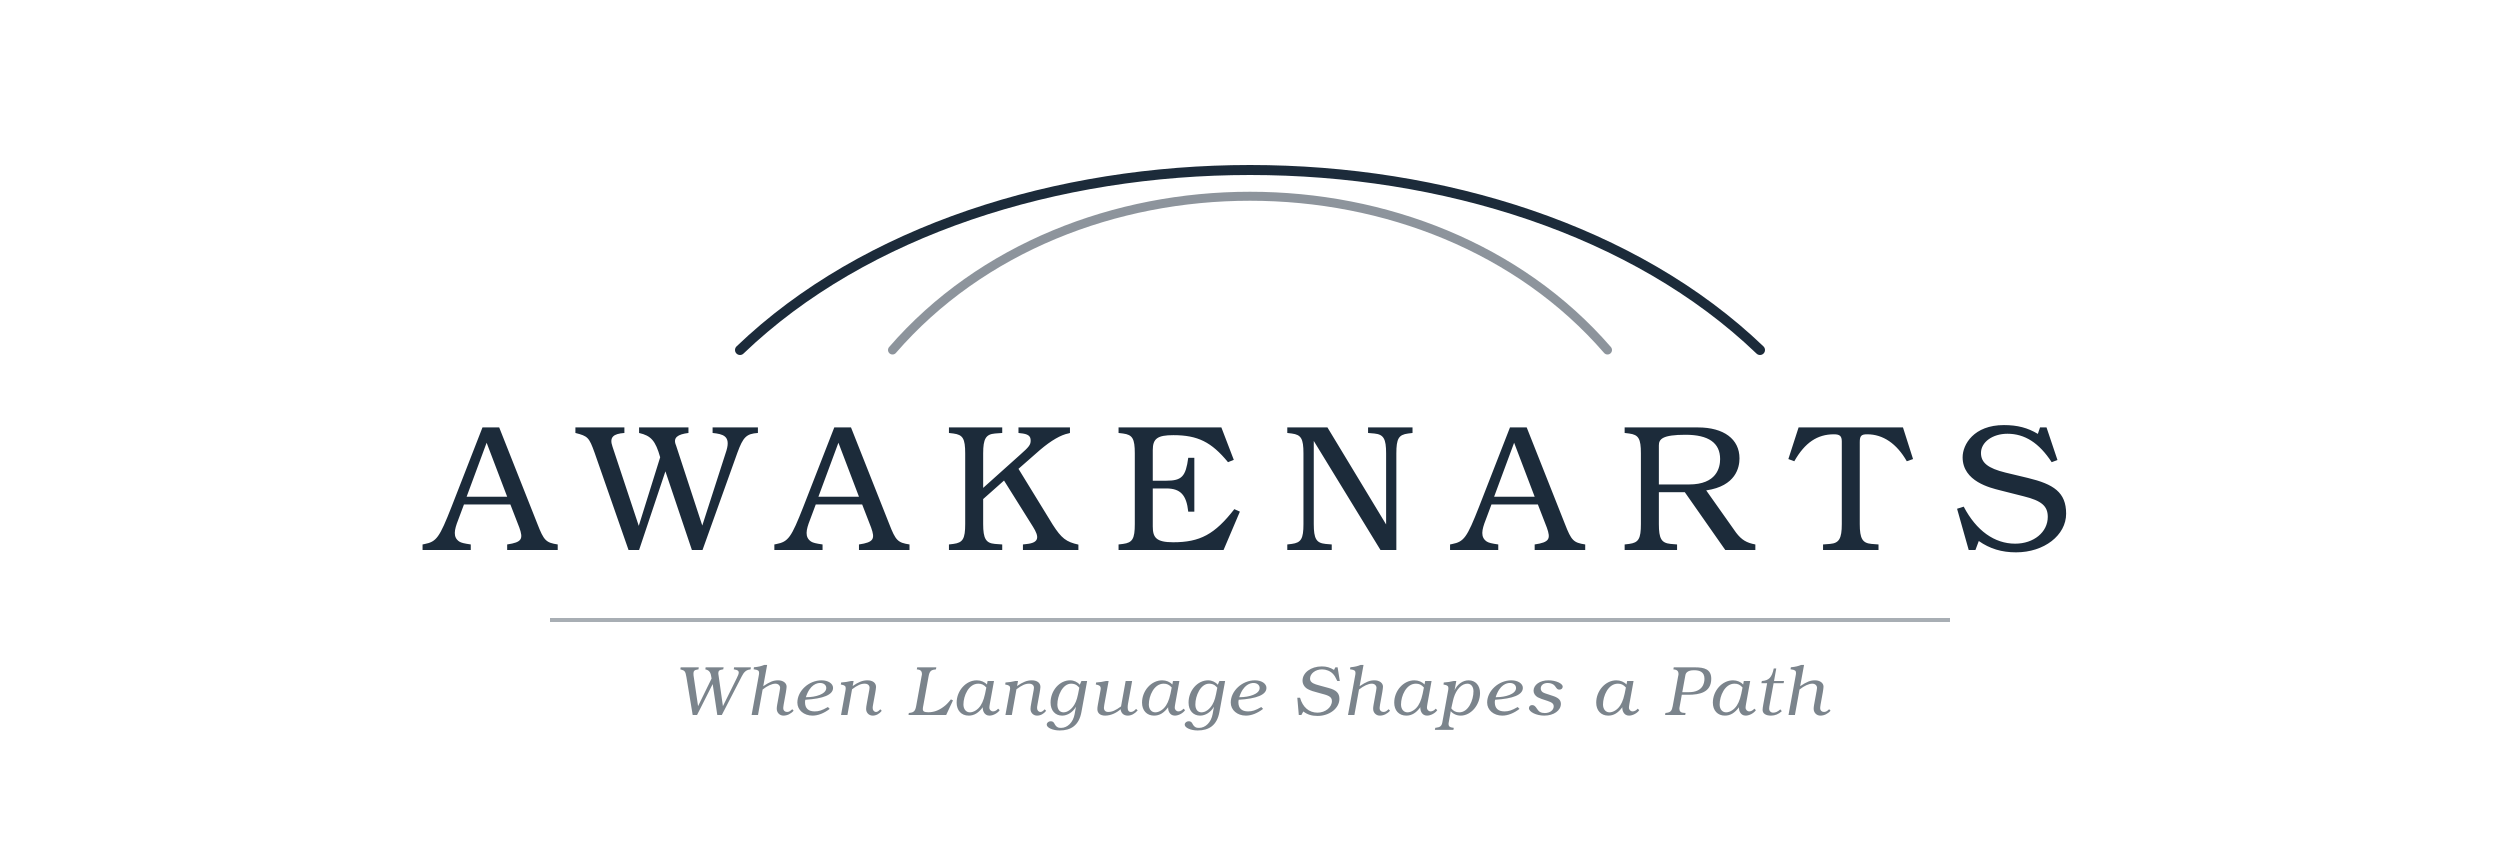
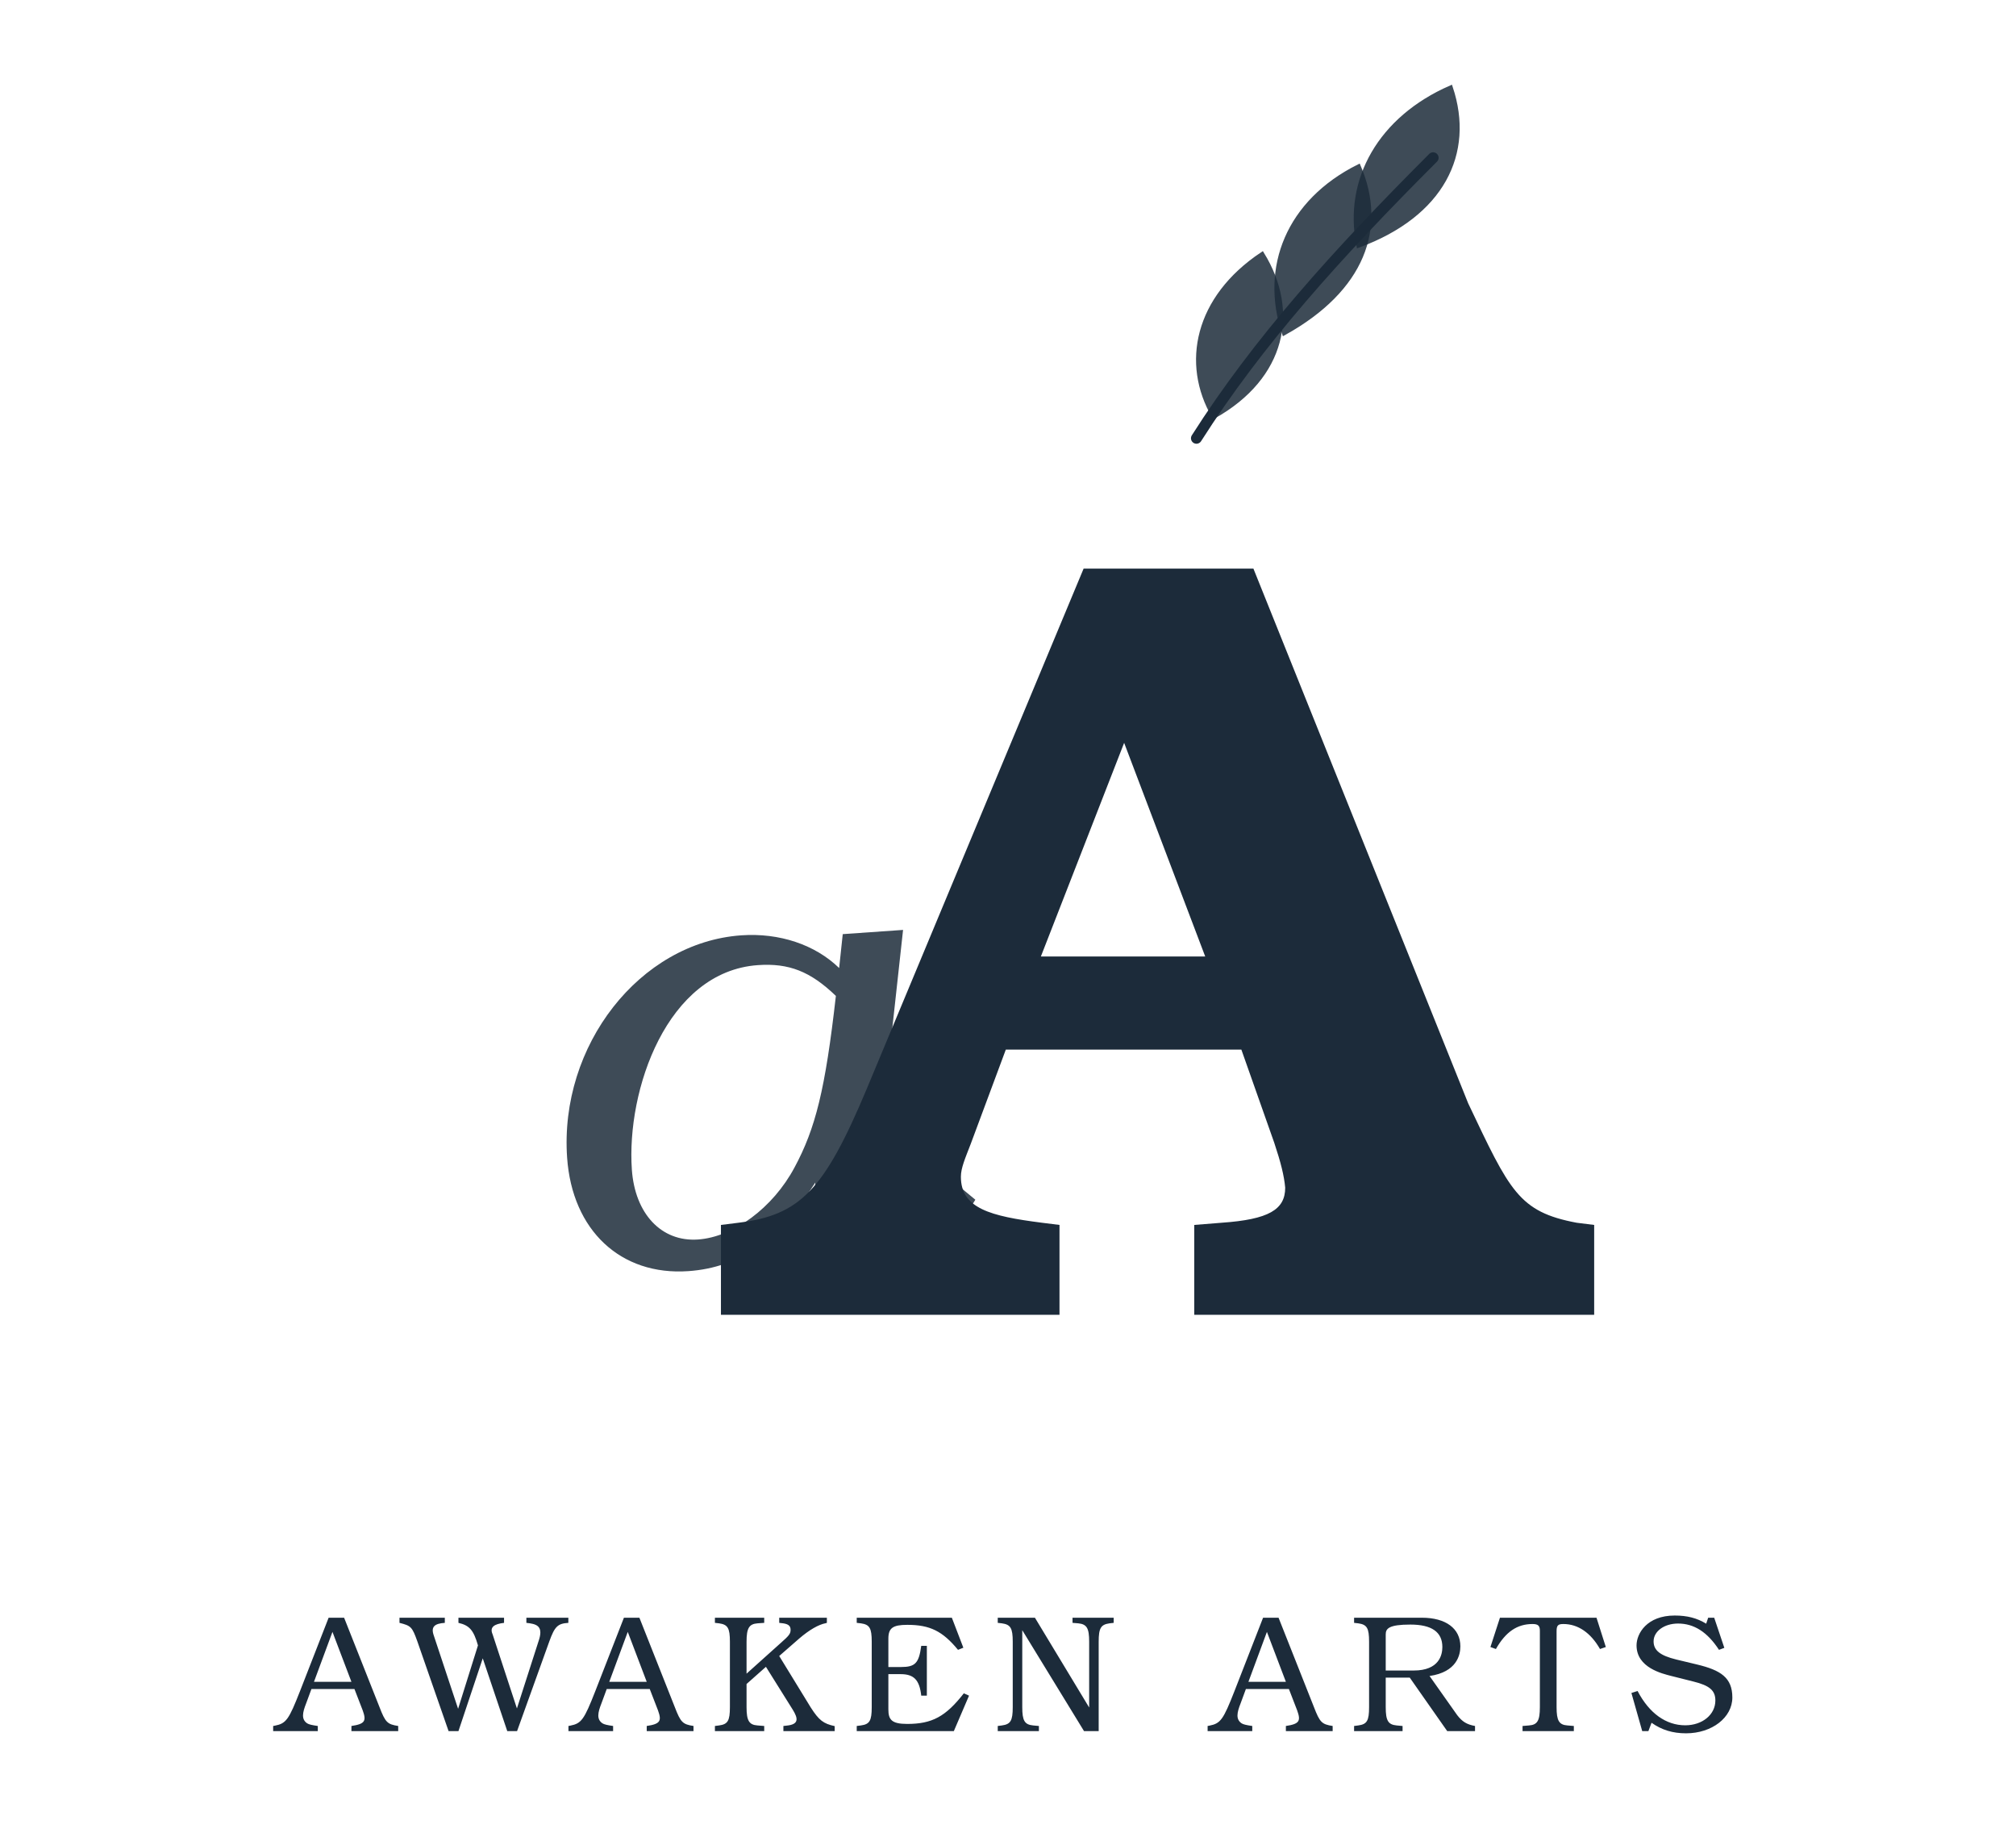
- <svg xmlns="http://www.w3.org/2000/svg" viewBox="0 0 500 170">
-   <path d="M148,70 C198,22 302,22 352,70" stroke="#1C2B3A" stroke-width="2" fill="none" stroke-linecap="round" />
-   <path d="M178.5,70 C214,29 286,29 321.5,70" stroke="rgba(28,43,58,0.50)" stroke-width="1.8" fill="none" stroke-linecap="round" />
-   <text x="250" y="110" text-anchor="middle" font-family="'Cormorant Garamond','TeX Gyre Bonum',Georgia,serif" font-weight="400" font-size="36" letter-spacing="8" fill="#1C2B3A">AWAKENARTS</text>
-   <line x1="110" y1="124" x2="390" y2="124" stroke="rgba(28,43,58,0.38)" stroke-width="0.8" />
-   <text x="250" y="143" text-anchor="middle" font-family="'Cormorant Garamond','TeX Gyre Bonum',Georgia,serif" font-style="italic" font-weight="300" font-size="14" letter-spacing="0.8" fill="rgba(28,43,58,0.58)">When Language Shapes a Path</text>
+ <svg xmlns="http://www.w3.org/2000/svg" viewBox="0 0 460 420">
+   <g id="mark">
+     <text x="167" y="288" text-anchor="middle" font-family="'Cormorant Garamond','TeX Gyre Bonum',Georgia,serif" font-style="italic" font-weight="400" font-size="150" fill="#1C2B3A" opacity="0.85" transform="rotate(-4 167 288)">a</text>
+     <text x="263" y="300" text-anchor="middle" font-family="'Cormorant Garamond','TeX Gyre Bonum',Georgia,serif" font-weight="700" font-size="250" fill="#1C2B3A">A</text>
+     <g>
+       <path d="M273,100 C287,78 305,58 327,36" stroke="#1C2B3A" stroke-width="2.5" fill="none" stroke-linecap="round" />
+       <path d="M277,95 C270,83 273,68 288,58 C296,71 293,86 277,95 Z" fill="#1C2B3A" stroke="#1C2B3A" stroke-width="1" opacity="0.85" />
+       <path d="M293,76 C288,61 294,46 310,38 C316,52 311,66 293,76 Z" fill="#1C2B3A" stroke="#1C2B3A" stroke-width="1" opacity="0.85" />
+       <path d="M310,56 C307,41 315,27 331,20 C336,35 329,49 310,56 Z" fill="#1C2B3A" stroke="#1C2B3A" stroke-width="1" opacity="0.85" />
+     </g>
+   </g>
+   <text x="230" y="395" text-anchor="middle" font-family="'Cormorant Garamond','TeX Gyre Bonum',Georgia,serif" font-weight="500" font-size="38" letter-spacing="5" fill="#1C2B3A">AWAKEN ARTS</text>
</svg>
